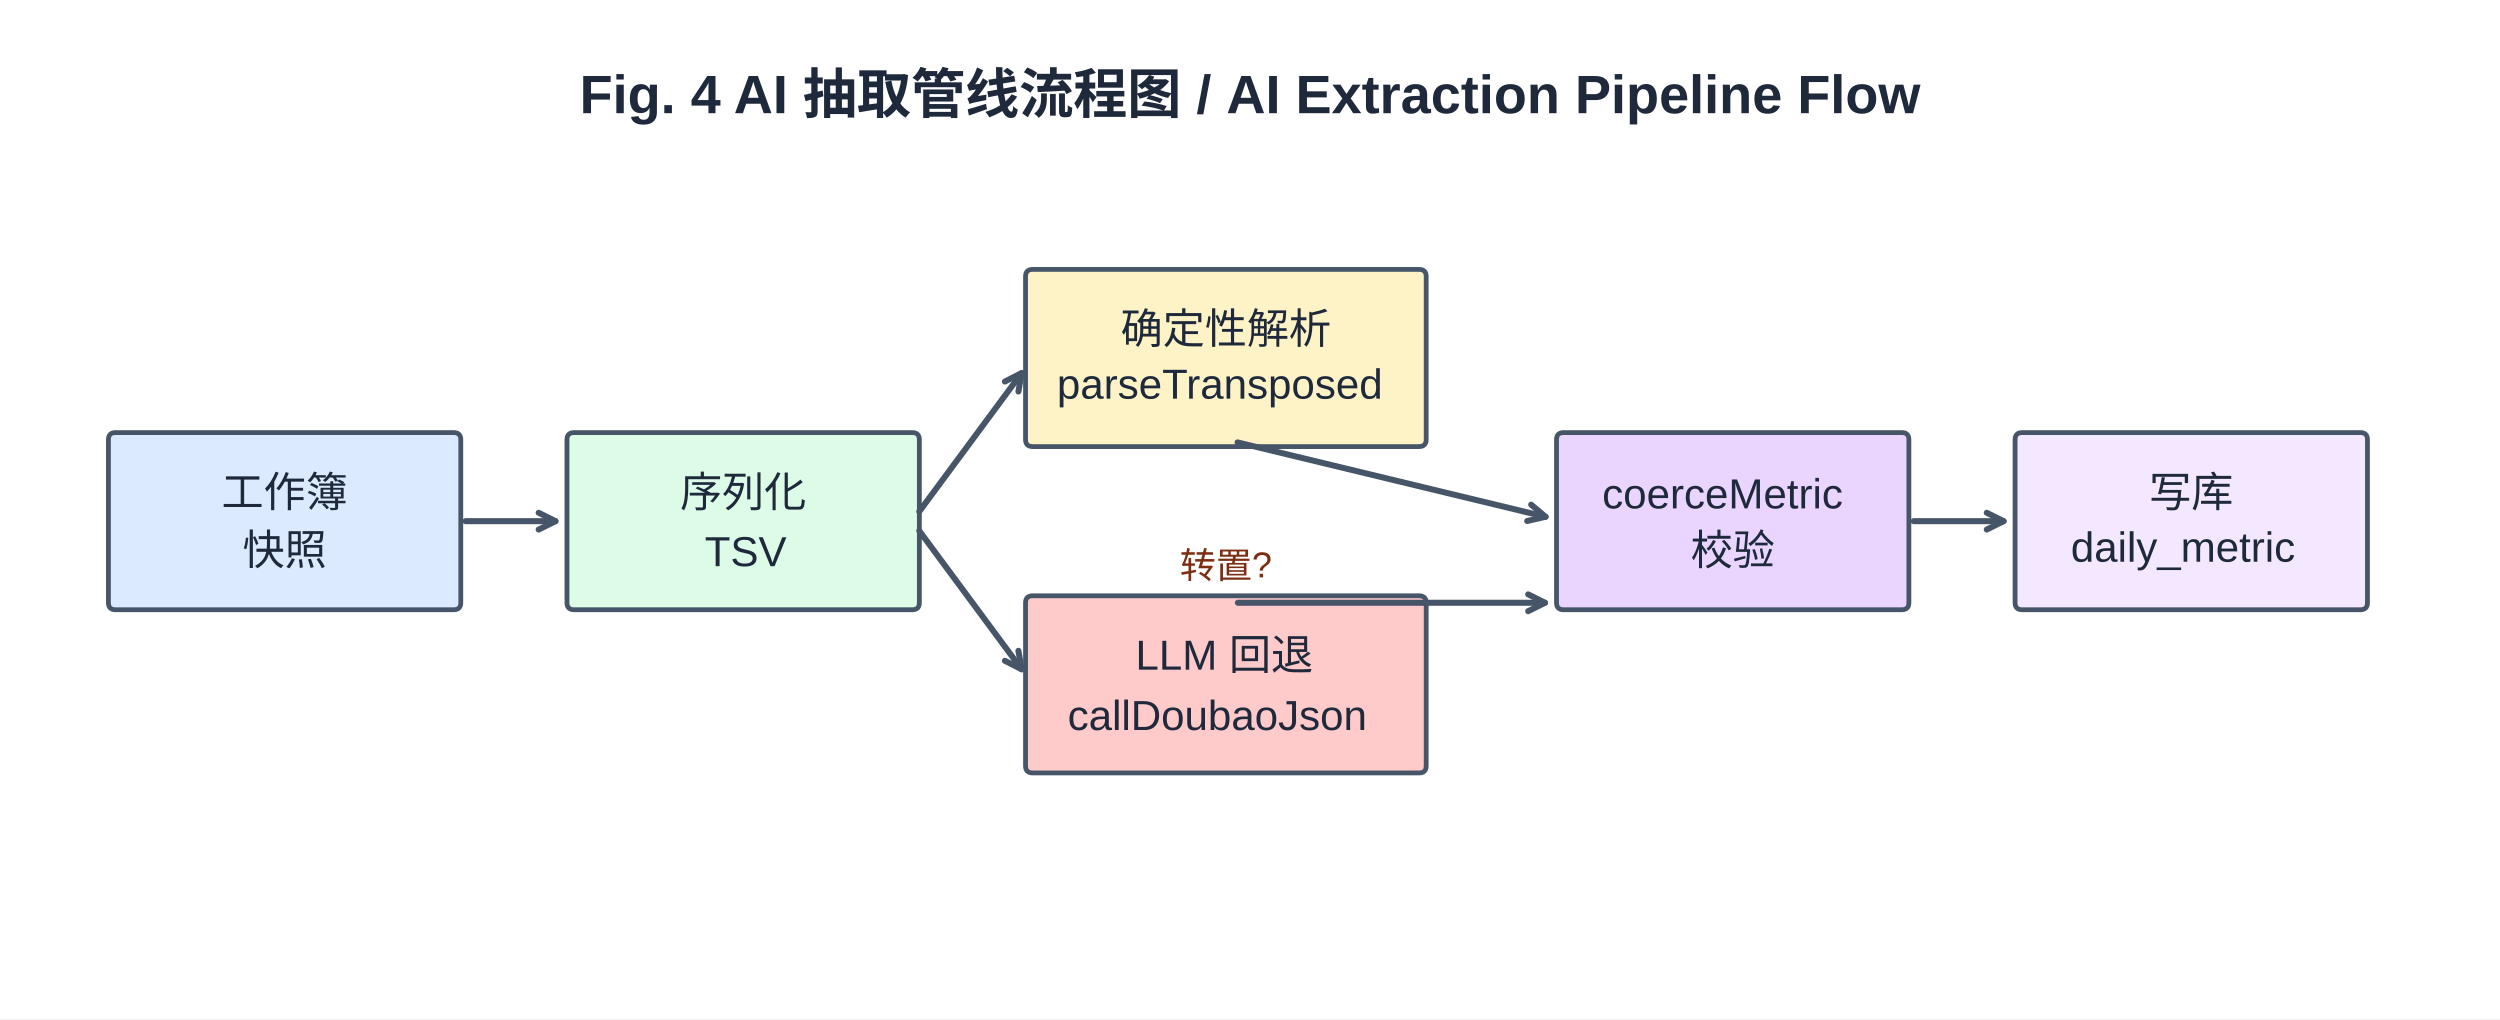
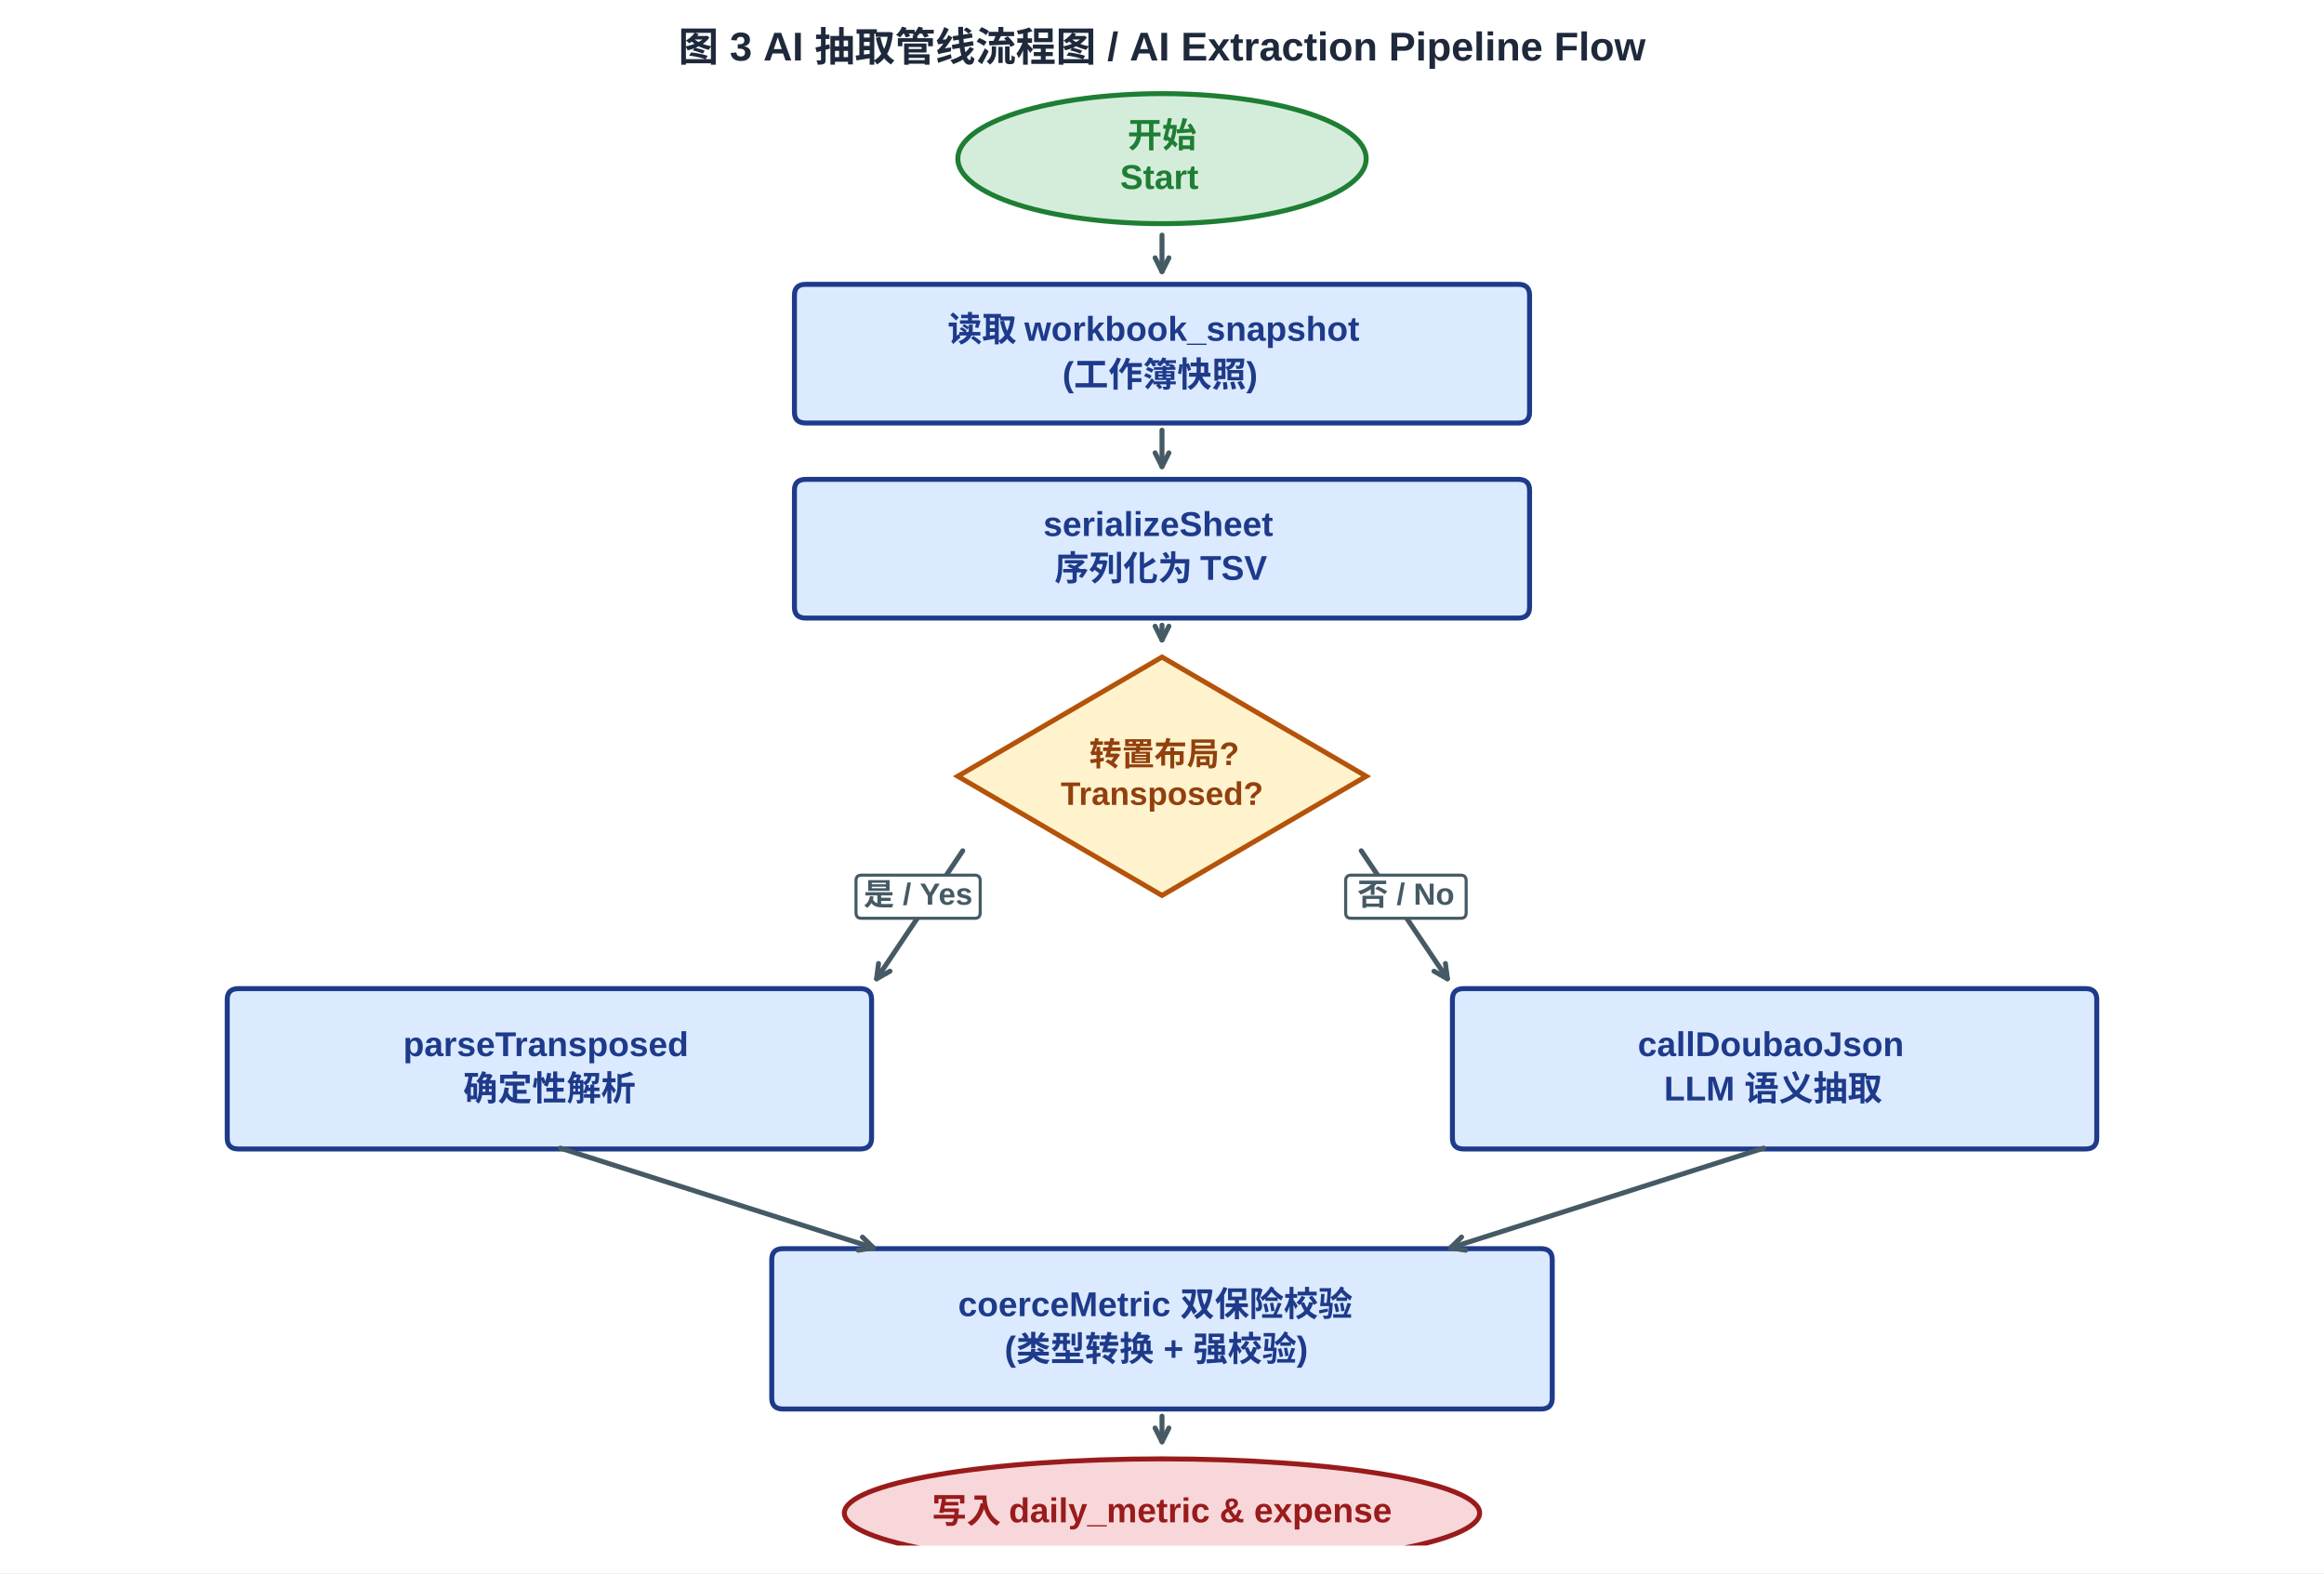
- <svg xmlns="http://www.w3.org/2000/svg" width="416.16pt" height="169.632pt" viewBox="0 0 416.16 169.632" version="1.1">
+ <svg xmlns="http://www.w3.org/2000/svg" width="606.96pt" height="410.803pt" viewBox="0 0 606.96 410.803" version="1.1">
  <defs>
    <style type="text/css">*{stroke-linejoin: round; stroke-linecap: butt}</style>
  </defs>
  <g id="figure_1">
    <g id="patch_1">
-       <path d="M 0 169.632  L 416.16 169.632  L 416.16 0  L 0 0  z " style="fill: #ffffff" />
+       <path d="M 0 410.803  L 606.96 410.803  L 606.96 0  L 0 0  z " style="fill: #ffffff" />
    </g>
    <g id="axes_1">
      <g id="patch_2">
-         <path d="M 19.253 101.503  L 75.499 101.503  Q 76.704 101.503 76.704 100.339  L 76.704 73.174  Q 76.704 72.009 75.499 72.009  L 19.253 72.009  Q 18.048 72.009 18.048 73.174  L 18.048 100.339  Q 18.048 101.503 19.253 101.503  z " clip-path="url(#pa44ecd67e8)" style="fill: #dbeafe; stroke: #475569; stroke-width: 0.8; stroke-linejoin: miter" />
+         <path d="M 303.48 58.405  C 317.623 58.405 331.189 56.616 341.19 53.433  C 351.191 50.249 356.81 45.93 356.81 41.428  C 356.81 36.926 351.191 32.607 341.19 29.423  C 331.189 26.24 317.623 24.451 303.48 24.451  C 289.337 24.451 275.771 26.24 265.77 29.423  C 255.769 32.607 250.15 36.926 250.15 41.428  C 250.15 45.93 255.769 50.249 265.77 53.433  C 275.771 56.616 289.337 58.405 303.48 58.405  z " clip-path="url(#pd17a590cee)" style="fill: #d4edda; stroke: #1e7e34; stroke-width: 1.3; stroke-linejoin: miter" />
      </g>
      <g id="patch_3">
-         <path d="M 95.587 101.503  L 151.834 101.503  Q 153.039 101.503 153.039 100.339  L 153.039 73.174  Q 153.039 72.009 151.834 72.009  L 95.587 72.009  Q 94.382 72.009 94.382 73.174  L 94.382 100.339  Q 94.382 101.503 95.587 101.503  z " clip-path="url(#pa44ecd67e8)" style="fill: #dcfce7; stroke: #475569; stroke-width: 0.8; stroke-linejoin: miter" />
+         <path d="M 210.448 110.468  L 396.512 110.468  Q 399.475 110.468 399.475 107.638  L 399.475 77.08  Q 399.475 74.25 396.512 74.25  L 210.448 74.25  Q 207.485 74.25 207.485 77.08  L 207.485 107.638  Q 207.485 110.468 210.448 110.468  z " clip-path="url(#pd17a590cee)" style="fill: #dbeafe; stroke: #1e3a8a; stroke-width: 1.3; stroke-linejoin: miter" />
      </g>
      <g id="patch_4">
-         <path d="M 171.922 74.338  L 236.203 74.338  Q 237.408 74.338 237.408 73.174  L 237.408 46.008  Q 237.408 44.844 236.203 44.844  L 171.922 44.844  Q 170.716 44.844 170.716 46.008  L 170.716 73.174  Q 170.716 74.338 171.922 74.338  z " clip-path="url(#pa44ecd67e8)" style="fill: #fef3c7; stroke: #475569; stroke-width: 0.8; stroke-linejoin: miter" />
+         <path d="M 210.448 161.399  L 396.512 161.399  Q 399.475 161.399 399.475 158.569  L 399.475 128.011  Q 399.475 125.181 396.512 125.181  L 210.448 125.181  Q 207.485 125.181 207.485 128.011  L 207.485 158.569  Q 207.485 161.399 210.448 161.399  z " clip-path="url(#pd17a590cee)" style="fill: #dbeafe; stroke: #1e3a8a; stroke-width: 1.3; stroke-linejoin: miter" />
      </g>
      <g id="patch_5">
-         <path d="M 171.922 128.669  L 236.203 128.669  Q 237.408 128.669 237.408 127.505  L 237.408 100.339  Q 237.408 99.175 236.203 99.175  L 171.922 99.175  Q 170.716 99.175 170.716 100.339  L 170.716 127.505  Q 170.716 128.669 171.922 128.669  z " clip-path="url(#pa44ecd67e8)" style="fill: #fecaca; stroke: #475569; stroke-width: 0.8; stroke-linejoin: miter" />
+         <path d="M 303.48 171.585  L 356.81 202.709  L 303.48 233.834  L 250.15 202.709  z " clip-path="url(#pd17a590cee)" style="fill: #fff3cd; stroke: #b45309; stroke-width: 1.3; stroke-linejoin: miter" />
      </g>
      <g id="patch_6">
-         <path d="M 260.309 101.503  L 316.555 101.503  Q 317.76 101.503 317.76 100.339  L 317.76 73.174  Q 317.76 72.009 316.555 72.009  L 260.309 72.009  Q 259.104 72.009 259.104 73.174  L 259.104 100.339  Q 259.104 101.503 260.309 101.503  z " clip-path="url(#pa44ecd67e8)" style="fill: #e9d5ff; stroke: #475569; stroke-width: 0.8; stroke-linejoin: miter" />
+         <path d="M 62.308 300.044  L 224.67 300.044  Q 227.632 300.044 227.632 297.214  L 227.632 260.997  Q 227.632 258.167 224.67 258.167  L 62.308 258.167  Q 59.345 258.167 59.345 260.997  L 59.345 297.214  Q 59.345 300.044 62.308 300.044  z " clip-path="url(#pd17a590cee)" style="fill: #dbeafe; stroke: #1e3a8a; stroke-width: 1.3; stroke-linejoin: miter" />
      </g>
      <g id="patch_7">
-         <path d="M 336.643 101.503  L 392.89 101.503  Q 394.095 101.503 394.095 100.339  L 394.095 73.174  Q 394.095 72.009 392.89 72.009  L 336.643 72.009  Q 335.438 72.009 335.438 73.174  L 335.438 100.339  Q 335.438 101.503 336.643 101.503  z " clip-path="url(#pa44ecd67e8)" style="fill: #f3e8ff; stroke: #475569; stroke-width: 0.8; stroke-linejoin: miter" />
+         <path d="M 382.29 300.044  L 544.652 300.044  Q 547.615 300.044 547.615 297.214  L 547.615 260.997  Q 547.615 258.167 544.652 258.167  L 382.29 258.167  Q 379.328 258.167 379.328 260.997  L 379.328 297.214  Q 379.328 300.044 382.29 300.044  z " clip-path="url(#pd17a590cee)" style="fill: #dbeafe; stroke: #1e3a8a; stroke-width: 1.3; stroke-linejoin: miter" />
+       </g>
+       <g id="patch_8">
+         <path d="M 204.522 367.952  L 402.438 367.952  Q 405.4 367.952 405.4 365.122  L 405.4 328.905  Q 405.4 326.075 402.438 326.075  L 204.522 326.075  Q 201.56 326.075 201.56 328.905  L 201.56 365.122  Q 201.56 367.952 204.522 367.952  z " clip-path="url(#pd17a590cee)" style="fill: #dbeafe; stroke: #1e3a8a; stroke-width: 1.3; stroke-linejoin: miter" />
+       </g>
+       <g id="patch_9">
+         <path d="M 303.48 409.262  C 325.481 409.262 346.584 407.772 362.14 405.119  C 377.697 402.466 386.438 398.867 386.438 395.115  C 386.438 391.363 377.697 387.764 362.14 385.111  C 346.584 382.458 325.481 380.967 303.48 380.967  C 281.479 380.967 260.376 382.458 244.82 385.111  C 229.263 387.764 220.522 391.363 220.522 395.115  C 220.522 398.867 229.263 402.466 244.82 405.119  C 260.376 407.772 281.479 409.262 303.48 409.262  z " clip-path="url(#pd17a590cee)" style="fill: #f8d7da; stroke: #991b1b; stroke-width: 1.3; stroke-linejoin: miter" />
      </g>
      <g id="text_1">
-         <text style="font-size: 7px; font-family: 'Microsoft YaHei', 'SimHei', 'Arial', 'DejaVu Sans', sans-serif; fill: #1e293b" transform="translate(36.876 84.3833)">工作簿</text>
-         <text style="font-size: 7px; font-family: 'Microsoft YaHei', 'SimHei', 'Arial', 'DejaVu Sans', sans-serif; fill: #1e293b" transform="translate(40.376 94.00707)">快照</text>
+         <text style="fill: #1e7e34; font: 700 9px 'Microsoft YaHei', 'SimHei', 'Arial', 'DejaVu Sans', sans-serif" transform="translate(294.48 38.47124)">开始</text>
+         <text style="fill: #1e7e34; font: 700 9px 'Microsoft YaHei', 'SimHei', 'Arial', 'DejaVu Sans', sans-serif" transform="translate(292.5225 49.34184)">Start</text>
      </g>
      <g id="text_2">
-         <text style="font-size: 7px; font-family: 'Microsoft YaHei', 'SimHei', 'Arial', 'DejaVu Sans', sans-serif; fill: #1e293b" transform="translate(113.2104 84.38002)">序列化</text>
-         <text style="font-size: 7px; font-family: 'Microsoft YaHei', 'SimHei', 'Arial', 'DejaVu Sans', sans-serif; fill: #1e293b" transform="translate(117.3169 94.25153)">TSV</text>
+         <text style="fill: #1e3a8a; font: 700 9px 'Microsoft YaHei', 'SimHei', 'Arial', 'DejaVu Sans', sans-serif" transform="translate(247.4895 89.12398)">读取 workbook_snapshot</text>
+         <text style="fill: #1e3a8a; font: 700 9px 'Microsoft YaHei', 'SimHei', 'Arial', 'DejaVu Sans', sans-serif" transform="translate(277.4728 100.8321)">(工作簿快照)</text>
+       </g>
+       <g id="patch_10">
+         <path d="M 303.48 61.402  Q 303.48 66.892 303.48 70.928  " style="fill: none; stroke: #455a64; stroke-width: 1.3; stroke-linecap: round" />
+         <path d="M 305.28 67.328  L 303.48 70.928  L 301.68 67.328  " style="fill: none; stroke: #455a64; stroke-width: 1.3; stroke-linecap: round" />
      </g>
      <g id="text_3">
-         <text style="font-size: 7px; font-family: 'Microsoft YaHei', 'SimHei', 'Arial', 'DejaVu Sans', sans-serif; fill: #1e293b" transform="translate(186.5624 57.19036)">确定性解析</text>
-         <text style="font-size: 7px; font-family: 'Microsoft YaHei', 'SimHei', 'Arial', 'DejaVu Sans', sans-serif; fill: #1e293b" transform="translate(175.9404 66.36624)">parseTransposed</text>
+         <text style="fill: #1e3a8a; font: 700 9px 'Microsoft YaHei', 'SimHei', 'Arial', 'DejaVu Sans', sans-serif" transform="translate(272.4764 139.9733)">serializeSheet</text>
+         <text style="fill: #1e3a8a; font: 700 9px 'Microsoft YaHei', 'SimHei', 'Arial', 'DejaVu Sans', sans-serif" transform="translate(275.4014 151.5633)">序列化为 TSV</text>
+       </g>
+       <g id="patch_11">
+         <path d="M 303.48 112.333  Q 303.48 117.823 303.48 121.859  " style="fill: none; stroke: #455a64; stroke-width: 1.3; stroke-linecap: round" />
+         <path d="M 305.28 118.259  L 303.48 121.859  L 301.68 118.259  " style="fill: none; stroke: #455a64; stroke-width: 1.3; stroke-linecap: round" />
      </g>
      <g id="text_4">
-         <text style="font-size: 7px; font-family: 'Microsoft YaHei', 'SimHei', 'Arial', 'DejaVu Sans', sans-serif; fill: #1e293b" transform="translate(189.0151 111.4805)">LLM 回退</text>
-         <text style="font-size: 7px; font-family: 'Microsoft YaHei', 'SimHei', 'Arial', 'DejaVu Sans', sans-serif; fill: #1e293b" transform="translate(177.7276 121.5232)">callDoubaoJson</text>
+         <text style="fill: #92400e; font: 700 8.5px 'Microsoft YaHei', 'SimHei', 'Arial', 'DejaVu Sans', sans-serif" transform="translate(284.4652 199.9167)">转置布局?</text>
+         <text style="fill: #92400e; font: 700 8.5px 'Microsoft YaHei', 'SimHei', 'Arial', 'DejaVu Sans', sans-serif" transform="translate(277.0297 210.1833)">Transposed?</text>
+       </g>
+       <g id="patch_12">
+         <path d="M 303.48 163.265  Q 303.48 165.924 303.48 167.129  " style="fill: none; stroke: #455a64; stroke-width: 1.3; stroke-linecap: round" />
+         <path d="M 305.28 163.529  L 303.48 167.129  L 301.68 163.529  " style="fill: none; stroke: #455a64; stroke-width: 1.3; stroke-linecap: round" />
      </g>
      <g id="text_5">
-         <text style="font-size: 7px; font-family: 'Microsoft YaHei', 'SimHei', 'Arial', 'DejaVu Sans', sans-serif; fill: #1e293b" transform="translate(266.7068 84.63104)">coerceMetric</text>
-         <text style="font-size: 7px; font-family: 'Microsoft YaHei', 'SimHei', 'Arial', 'DejaVu Sans', sans-serif; fill: #1e293b" transform="translate(281.432 94.0377)">校验</text>
+         <text style="fill: #1e3a8a; font: 700 9px 'Microsoft YaHei', 'SimHei', 'Arial', 'DejaVu Sans', sans-serif" transform="translate(105.2936 275.789)">parseTransposed</text>
+         <text style="fill: #1e3a8a; font: 700 9px 'Microsoft YaHei', 'SimHei', 'Arial', 'DejaVu Sans', sans-serif" transform="translate(120.9888 287.379)">确定性解析</text>
+       </g>
+       <g id="patch_13">
+         <path d="M 251.438 222.174  Q 239.781 239.491 228.935 255.603  " style="fill: none; stroke: #455a64; stroke-width: 1.3; stroke-linecap: round" />
+         <path d="M 232.439 253.622  L 228.935 255.603  L 229.452 251.612  " style="fill: none; stroke: #455a64; stroke-width: 1.3; stroke-linecap: round" />
      </g>
      <g id="text_6">
-         <text style="font-size: 7px; font-family: 'Microsoft YaHei', 'SimHei', 'Arial', 'DejaVu Sans', sans-serif; fill: #1e293b" transform="translate(357.7664 84.3833)">写库</text>
-         <text style="font-size: 7px; font-family: 'Microsoft YaHei', 'SimHei', 'Arial', 'DejaVu Sans', sans-serif; fill: #1e293b" transform="translate(344.7163 93.50832)">daily_metric</text>
-       </g>
-       <g id="patch_8">
-         <path d="M 77.495 86.756  Q 85.541 86.756 92.468 86.756  " style="fill: none; stroke: #475569; stroke-linecap: round" />
-         <path d="M 89.668 85.356  L 92.468 86.756  L 89.668 88.156  " style="fill: none; stroke: #475569; stroke-linecap: round" />
-       </g>
-       <g id="patch_9">
-         <path d="M 153.023 85.148  Q 161.878 73.173 170.069 62.096  " style="fill: none; stroke: #475569; stroke-linecap: round" />
-         <path d="M 167.278 63.515  L 170.069 62.096  L 169.53 65.18  " style="fill: none; stroke: #475569; stroke-linecap: round" />
-       </g>
-       <g id="patch_10">
-         <path d="M 153.023 88.365  Q 161.878 100.34 170.069 111.416  " style="fill: none; stroke: #475569; stroke-linecap: round" />
-         <path d="M 169.53 108.333  L 170.069 111.416  L 167.278 109.997  " style="fill: none; stroke: #475569; stroke-linecap: round" />
-       </g>
-       <g id="patch_11">
-         <path d="M 206.009 73.644  Q 232.186 79.965 257.277 86.024  " style="fill: none; stroke: #475569; stroke-linecap: round" />
-         <path d="M 254.883 84.006  L 257.277 86.024  L 254.226 86.728  " style="fill: none; stroke: #475569; stroke-linecap: round" />
-       </g>
-       <g id="patch_12">
-         <path d="M 206.064 100.339  Q 232.185 100.339 257.188 100.339  " style="fill: none; stroke: #475569; stroke-linecap: round" />
-         <path d="M 254.388 98.939  L 257.188 100.339  L 254.388 101.739  " style="fill: none; stroke: #475569; stroke-linecap: round" />
-       </g>
-       <g id="patch_13">
-         <path d="M 318.551 86.756  Q 326.597 86.756 333.524 86.756  " style="fill: none; stroke: #475569; stroke-linecap: round" />
-         <path d="M 330.724 85.356  L 333.524 86.756  L 330.724 88.156  " style="fill: none; stroke: #475569; stroke-linecap: round" />
+         <g id="patch_14">
+           <path d="M 225 239.801  L 254.559 239.801  Q 255.999 239.801 255.999 238.361  L 255.999 229.977  Q 255.999 228.537 254.559 228.537  L 225 228.537  Q 223.56 228.537 223.56 229.977  L 223.56 238.361  Q 223.56 239.801 225 239.801  z " style="fill: #ffffff; stroke: #455a64; stroke-width: 0.8; stroke-linejoin: miter" />
+         </g>
+         <text style="fill: #455a64; font: 700 8px 'Microsoft YaHei', 'SimHei', 'Arial', 'DejaVu Sans', sans-serif; text-anchor: middle" x="239.78" y="236.372" transform="rotate(-0 239.7798 236.3721)">是 / Yes</text>
      </g>
      <g id="text_7">
-         <text style="font-size: 6px; font-family: 'Microsoft YaHei', 'SimHei', 'Arial', 'DejaVu Sans', sans-serif; text-anchor: middle; fill: #7c2d12" x="204.062" y="96.264" transform="rotate(-0 204.0624 96.26415)">转置?</text>
+         <text style="fill: #1e3a8a; font: 700 9px 'Microsoft YaHei', 'SimHei', 'Arial', 'DejaVu Sans', sans-serif" transform="translate(427.7349 275.789)">callDoubaoJson</text>
+         <text style="fill: #1e3a8a; font: 700 9px 'Microsoft YaHei', 'SimHei', 'Arial', 'DejaVu Sans', sans-serif" transform="translate(434.5819 287.379)">LLM 语义抽取</text>
+       </g>
+       <g id="patch_15">
+         <path d="M 355.522 222.174  Q 367.179 239.491 378.025 255.603  " style="fill: none; stroke: #455a64; stroke-width: 1.3; stroke-linecap: round" />
+         <path d="M 377.508 251.612  L 378.025 255.603  L 374.521 253.622  " style="fill: none; stroke: #455a64; stroke-width: 1.3; stroke-linecap: round" />
      </g>
      <g id="text_8">
-         <text style="font-weight: 700; font-size: 9px; font-family: 'Microsoft YaHei', 'SimHei', 'Arial', 'DejaVu Sans', sans-serif; text-anchor: middle; fill: #1e293b" x="208.08" y="18.842" transform="rotate(-0 208.08 18.8424)">Fig. 4 AI 抽取管线流程图 / AI Extraction Pipeline Flow</text>
+         <g id="patch_16">
+           <path d="M 352.886 239.801  L 381.475 239.801  Q 382.915 239.801 382.915 238.361  L 382.915 229.977  Q 382.915 228.537 381.475 228.537  L 352.886 228.537  Q 351.446 228.537 351.446 229.977  L 351.446 238.361  Q 351.446 239.801 352.886 239.801  z " style="fill: #ffffff; stroke: #455a64; stroke-width: 0.8; stroke-linejoin: miter" />
+         </g>
+         <text style="fill: #455a64; font: 700 8px 'Microsoft YaHei', 'SimHei', 'Arial', 'DejaVu Sans', sans-serif; text-anchor: middle" x="367.18" y="236.372" transform="rotate(-0 367.1802 236.3721)">否 / No</text>
+       </g>
+       <g id="text_9">
+         <text style="fill: #1e3a8a; font: 700 9px 'Microsoft YaHei', 'SimHei', 'Arial', 'DejaVu Sans', sans-serif" transform="translate(250.2197 343.6969)">coerceMetric 双保险校验</text>
+         <text style="fill: #1e3a8a; font: 700 9px 'Microsoft YaHei', 'SimHei', 'Arial', 'DejaVu Sans', sans-serif" transform="translate(262.3669 355.2869)">(类型转换 + 强校验)</text>
+       </g>
+       <g id="patch_17">
+         <path d="M 146.345 299.821  Q 187.929 313.059 228.129 325.856  " style="fill: none; stroke: #455a64; stroke-width: 1.3; stroke-linecap: round" />
+         <path d="M 225.244 323.049  L 228.129 325.856  L 224.152 326.479  " style="fill: none; stroke: #455a64; stroke-width: 1.3; stroke-linecap: round" />
+       </g>
+       <g id="patch_18">
+         <path d="M 460.615 299.821  Q 419.031 313.059 378.831 325.856  " style="fill: none; stroke: #455a64; stroke-width: 1.3; stroke-linecap: round" />
+         <path d="M 382.808 326.479  L 378.831 325.856  L 381.716 323.049  " style="fill: none; stroke: #455a64; stroke-width: 1.3; stroke-linecap: round" />
+       </g>
+       <g id="text_10">
+         <text style="fill: #991b1b; font: 700 9px 'Microsoft YaHei', 'SimHei', 'Arial', 'DejaVu Sans', sans-serif; text-anchor: middle" x="303.48" y="397.666" transform="rotate(-0 303.48 397.6657)">写入 daily_metric &amp; expense</text>
+       </g>
+       <g id="patch_19">
+         <path d="M 303.48 369.821  Q 303.48 373.894 303.48 376.512  " style="fill: none; stroke: #455a64; stroke-width: 1.3; stroke-linecap: round" />
+         <path d="M 305.28 372.912  L 303.48 376.512  L 301.68 372.912  " style="fill: none; stroke: #455a64; stroke-width: 1.3; stroke-linecap: round" />
+       </g>
+       <g id="text_11">
+         <text style="fill: #1e293b; font: 700 10.5px 'Microsoft YaHei', 'SimHei', 'Arial', 'DejaVu Sans', sans-serif; text-anchor: middle" x="303.48" y="15.963" transform="rotate(-0 303.48 15.96258)">图 3  AI 抽取管线流程图 / AI Extraction Pipeline Flow</text>
      </g>
    </g>
  </g>
  <defs>
-     <clipPath id="pa44ecd67e8">
-       <rect x="7.2" y="7.2" width="401.76" height="155.232" />
+     <clipPath id="pd17a590cee">
+       <rect x="7.2" y="7.474" width="592.56" height="396.129" />
    </clipPath>
  </defs>
</svg>
